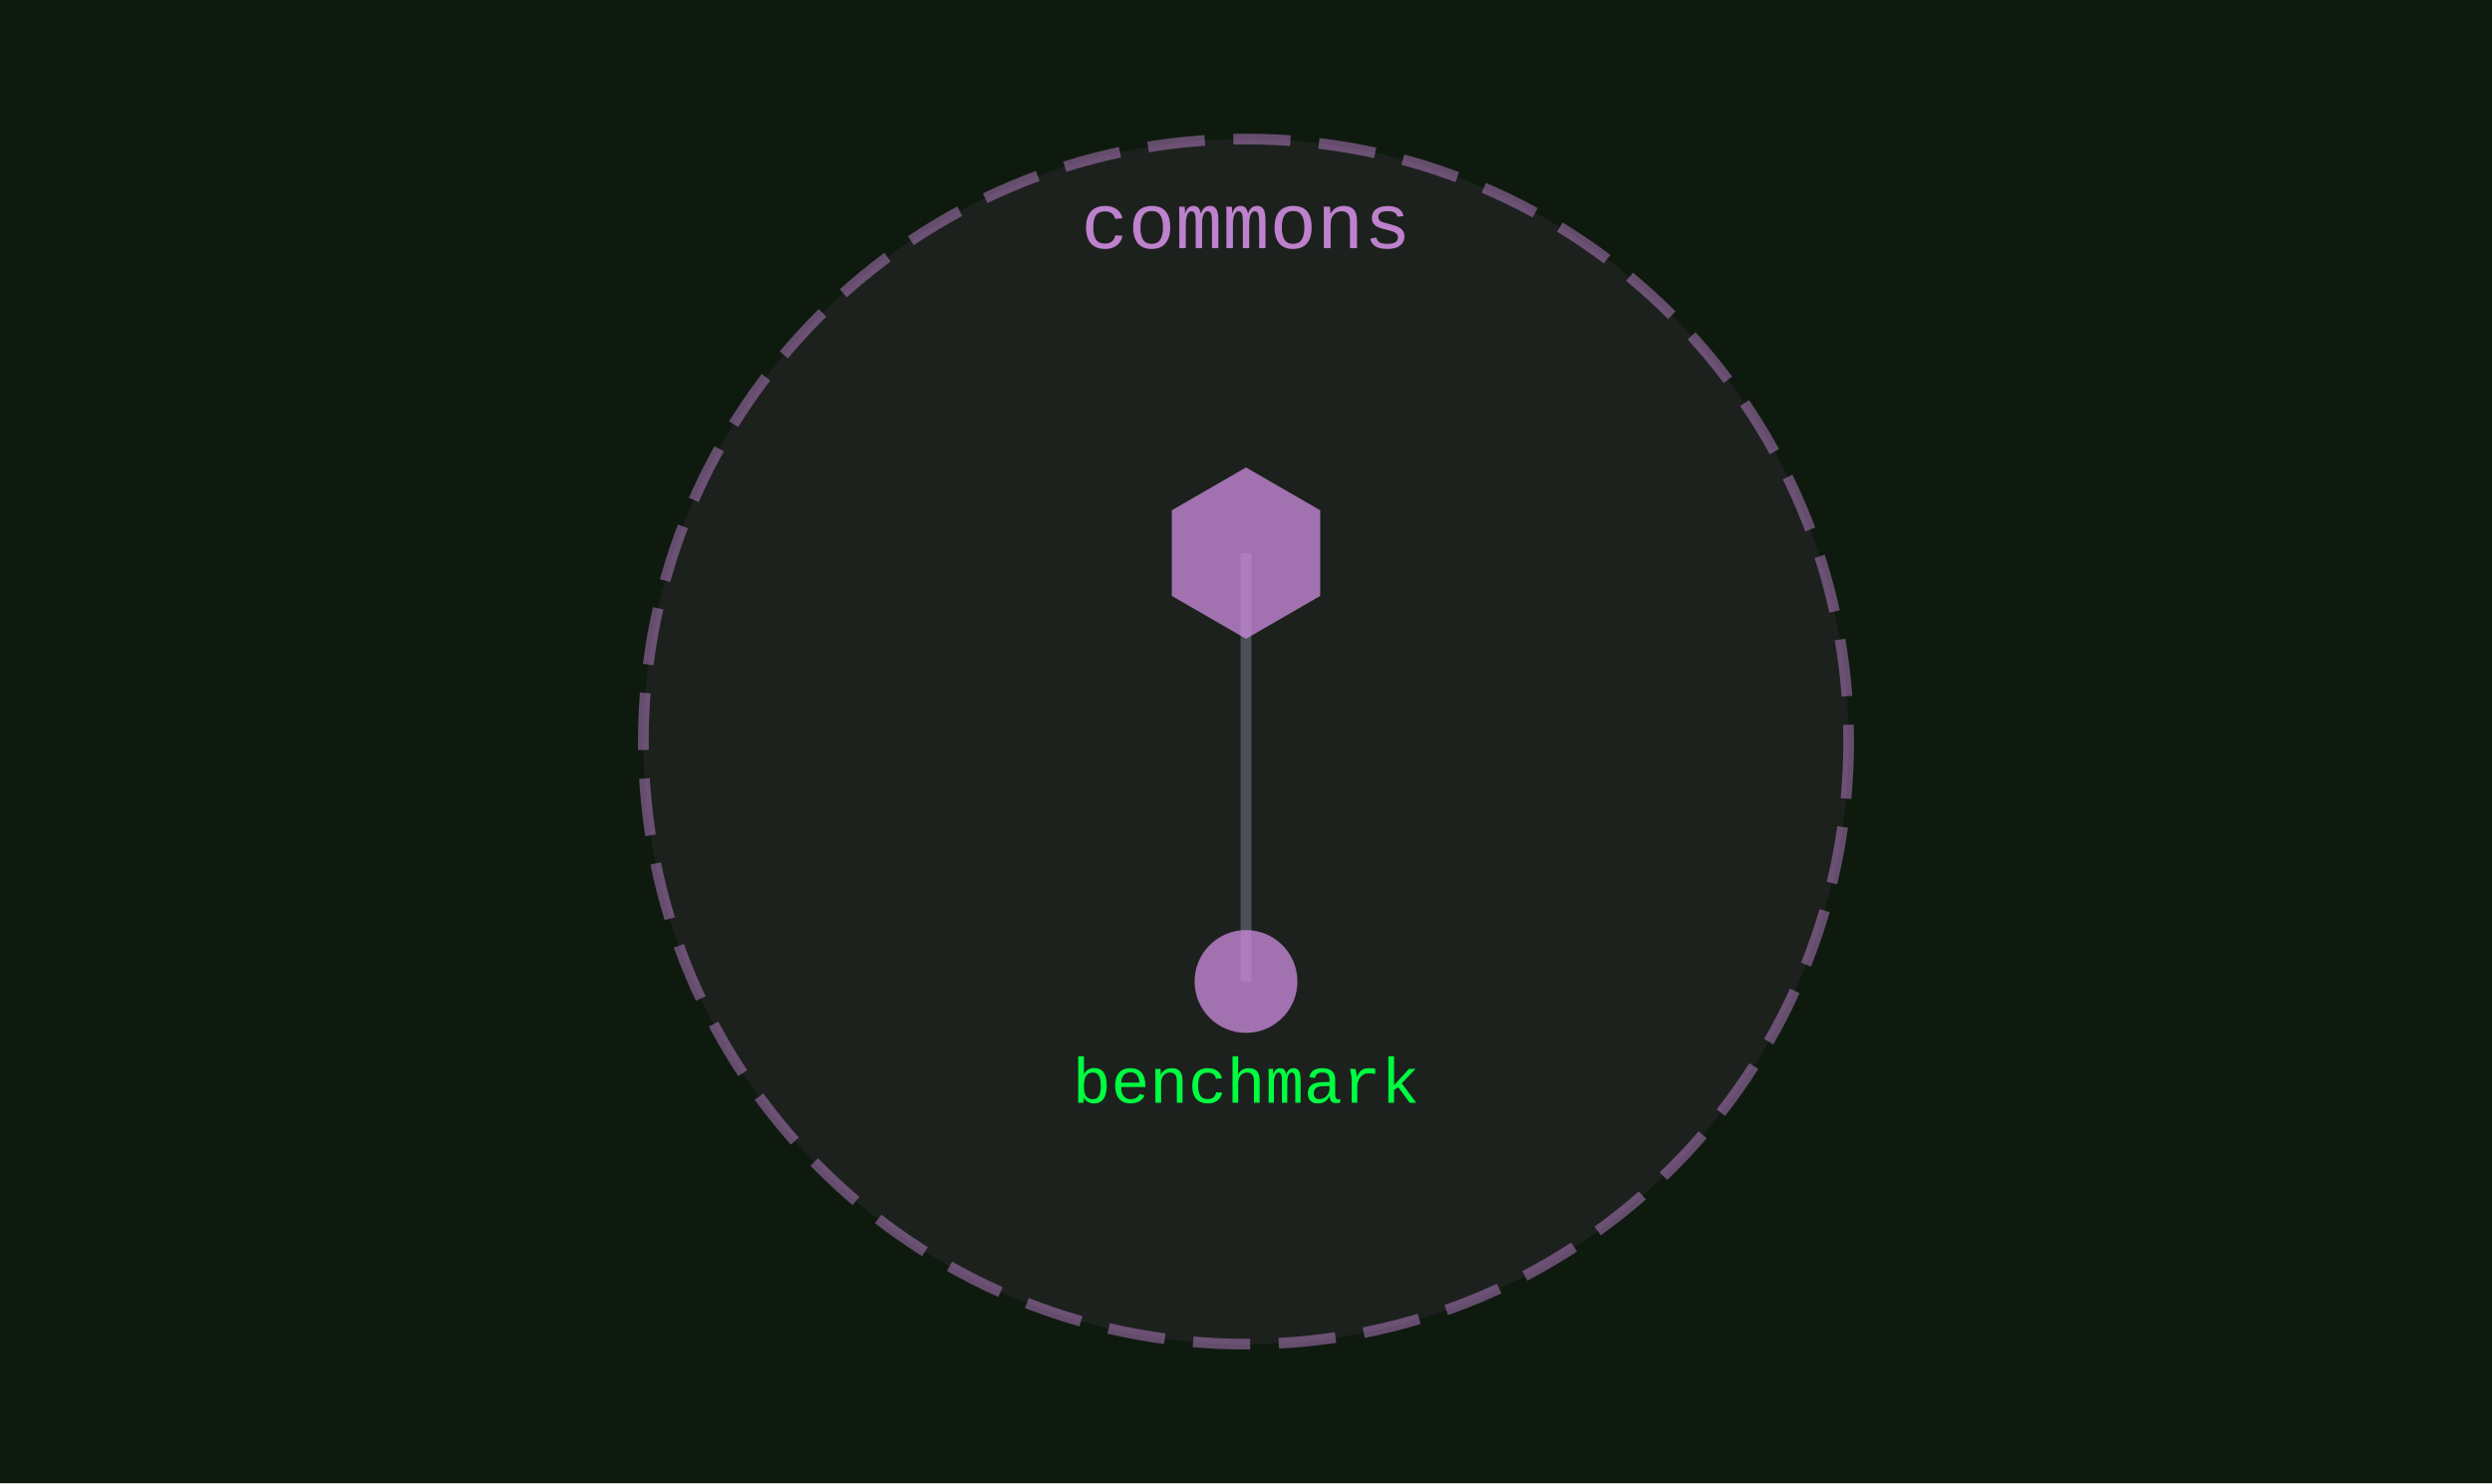
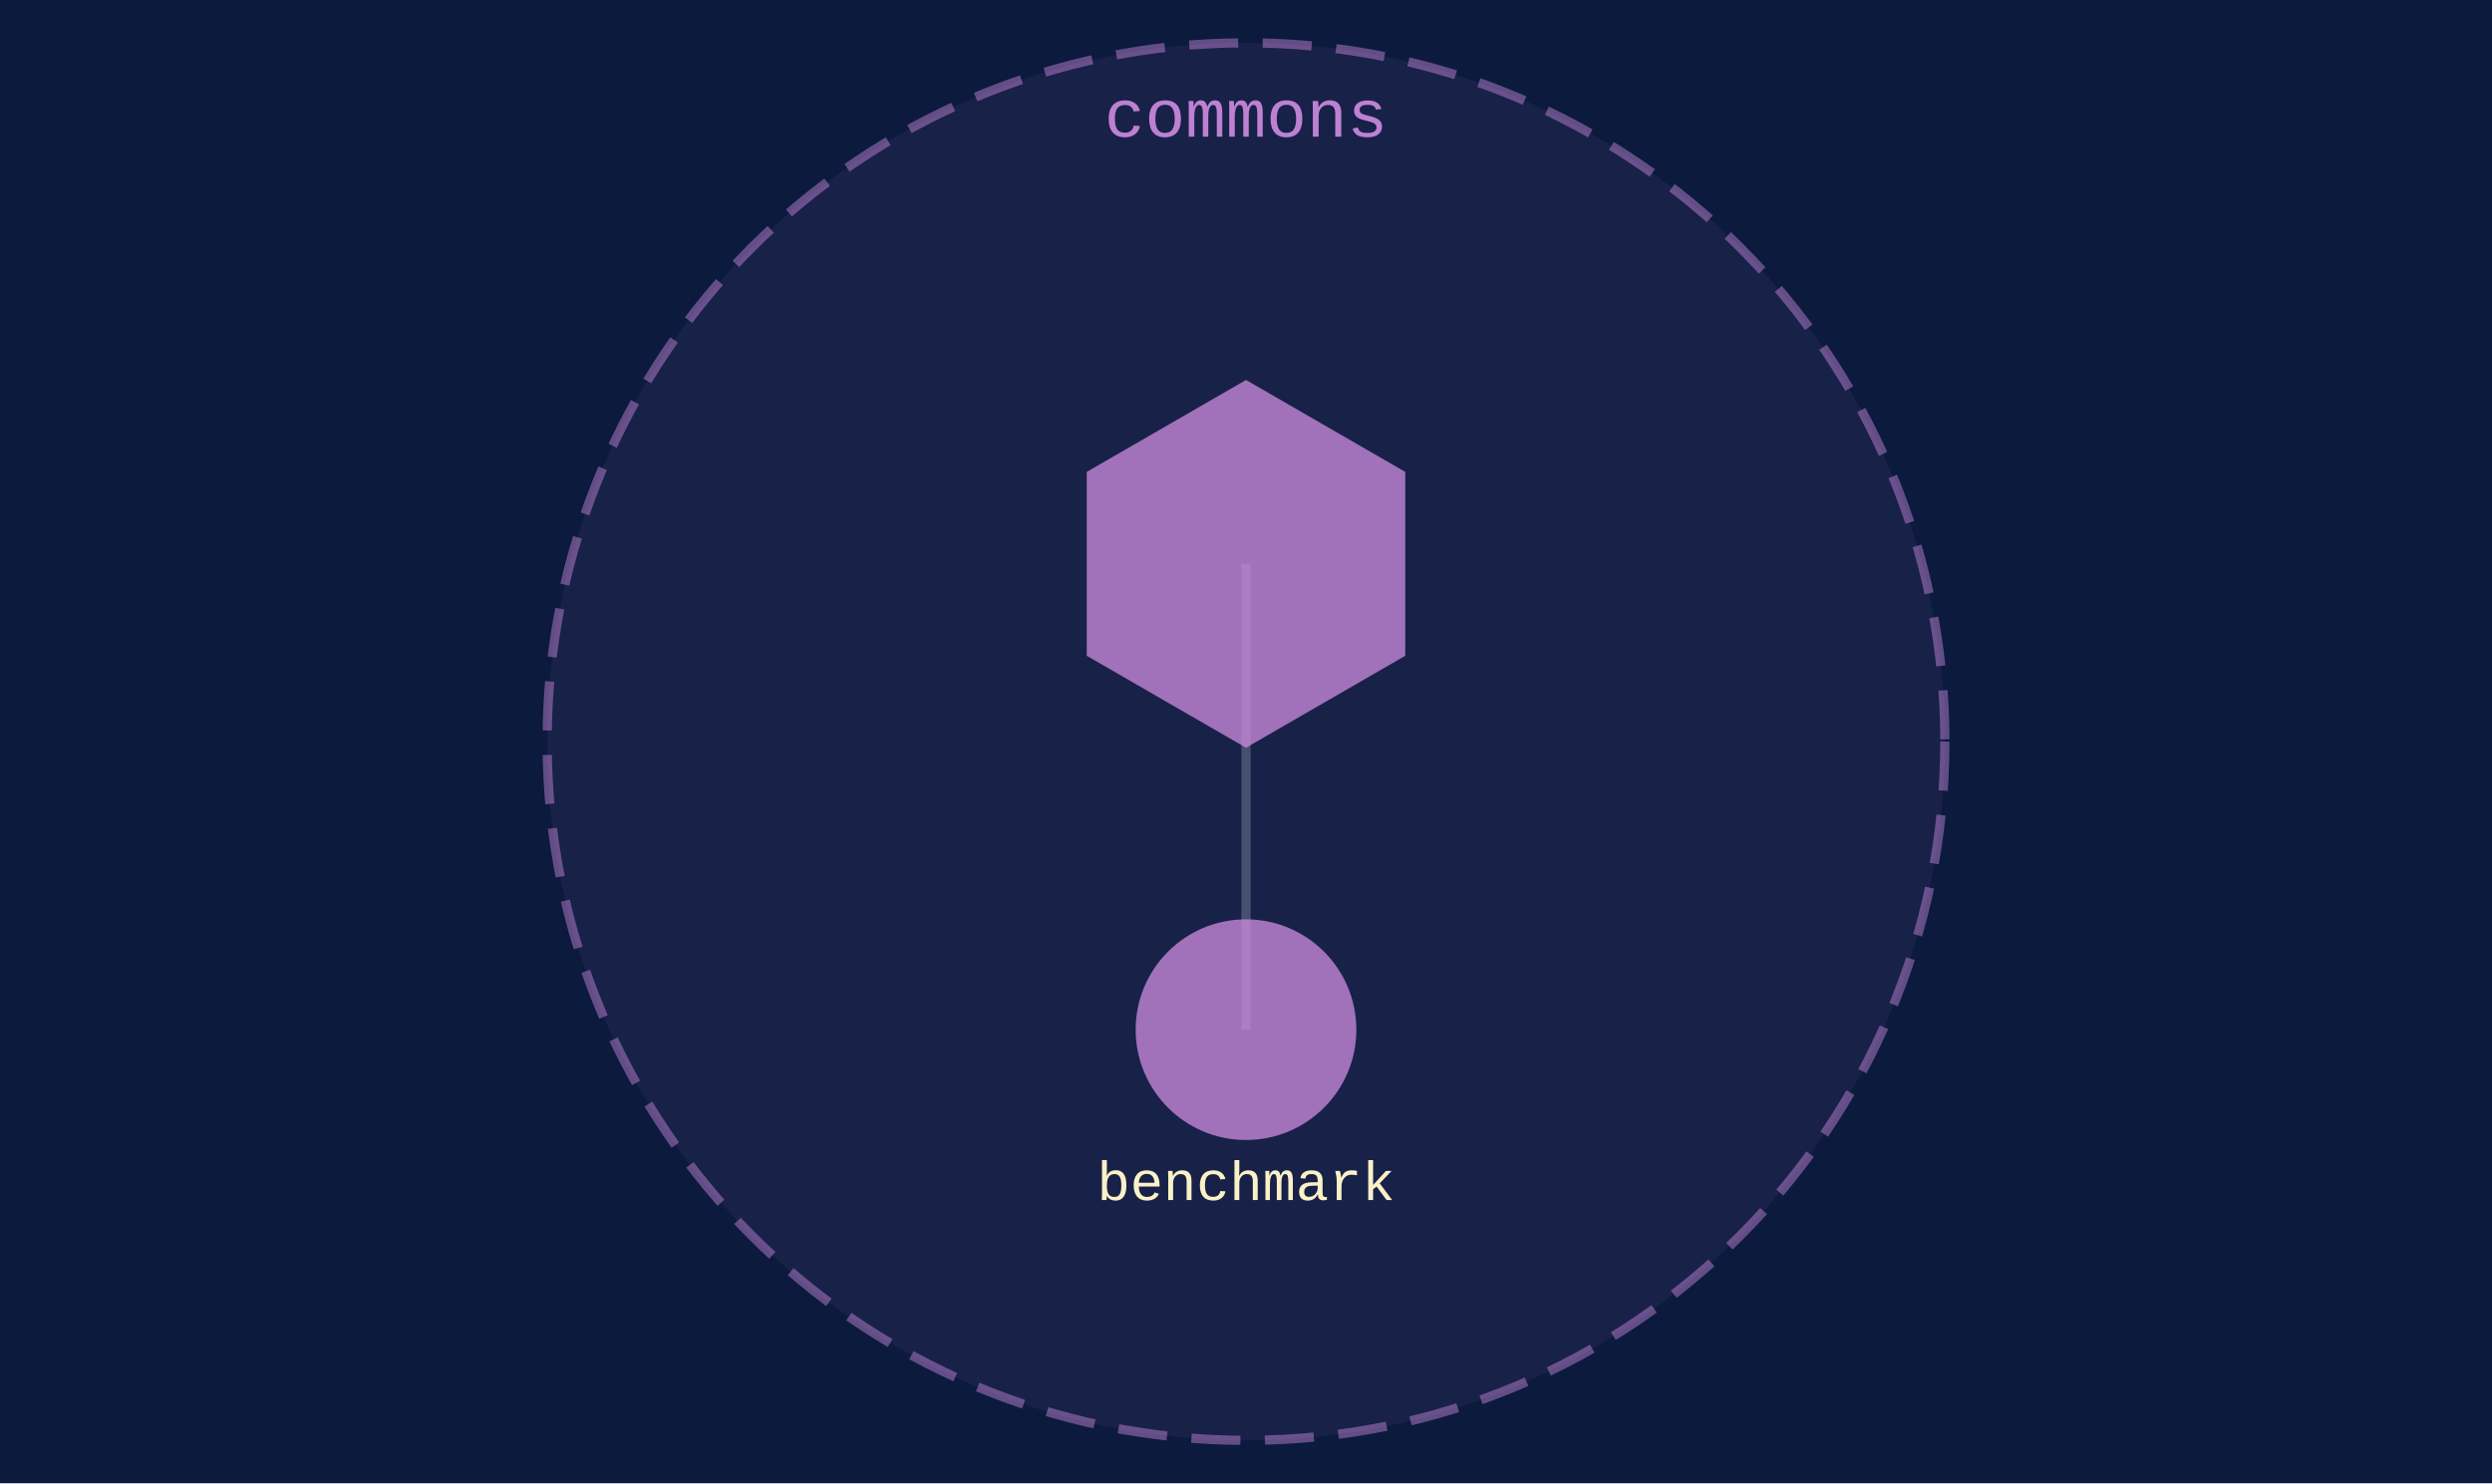
- <svg xmlns="http://www.w3.org/2000/svg" width="1396" height="831" viewBox="0 0 1396 831" style="fill:rgb(0, 0, 0);fill-opacity:1;stroke:none;stroke-width:1px;stroke-opacity:1;stroke-dasharray:none;font-family:Consolas, Monaco, &quot;Courier New&quot;, monospace;font-size:16px;font-weight:400;text-anchor:start;visibility:visible">
-   <rect width="100%" height="100%" fill="rgb(15, 26, 15)" />
-   <g transform="translate(698,309.9) scale(4)">
+ <svg xmlns="http://www.w3.org/2000/svg" width="1396" height="831" viewBox="0 0 1396 831" data-drawn="true" style="fill:rgb(0, 0, 0);fill-opacity:1;stroke:none;stroke-width:1px;stroke-opacity:1;stroke-dasharray:none;font-family:Consolas, Monaco, &quot;Courier New&quot;, monospace;font-size:16px;font-weight:400;text-anchor:start;visibility:visible">
+   <rect width="100%" height="100%" fill="rgb(11, 26, 61)" />
+   <g transform="translate(698,315.9079) scale(3.434211)">
    <g class="compound-backgrounds">
      <g class="compound-group depth-0">
-         <circle cx="1.6165337748745064e-15" cy="26.4" r="84.4" fill="rgba(207, 140, 224, 0.07)" stroke="rgba(207, 140, 224, 0.45)" stroke-width="1.5" stroke-dasharray="8,4" style="fill:rgba(207, 140, 224, 0.07);stroke:rgba(207, 140, 224, 0.45);stroke-width:1.5px;stroke-dasharray:8px, 4px" />
-         <text text-anchor="middle" dominant-baseline="central" data-base-size="11" font-size="11" fill="rgba(207, 140, 224, 0.9)" style="fill:rgba(207, 140, 224, 0.9);font-size:11px;text-anchor:middle;display:block;dominant-baseline:central" x="6.027594366235857e-15" y="-45.638">commons</text>
+         <circle cx="1.775737858763662e-15" cy="29" r="114" fill="rgba(207, 140, 224, 0.07)" stroke="rgba(207, 140, 224, 0.45)" stroke-width="1.5" stroke-dasharray="8,4" style="fill:rgba(207, 140, 224, 0.07);stroke:rgba(207, 140, 224, 0.45);stroke-width:1.5px;stroke-dasharray:8px, 4px" />
+         <text text-anchor="middle" dominant-baseline="central" data-base-size="11" font-size="11" fill="rgba(207, 140, 224, 0.9)" style="fill:rgba(207, 140, 224, 0.9);font-size:11px;text-anchor:middle;display:block;dominant-baseline:central" x="7.998389703953866e-15" y="-72.624">commons</text>
      </g>
    </g>
    <g class="links">
-       <line class="stream-edge" data-from="family::commons" data-to="repo::benchmark" data-style="solid" x1="0" y1="1.4210854715202004e-14" x2="3.67394039744206e-15" y2="60" stroke="#8a93a6" stroke-opacity="0.42" stroke-width="1.5" opacity="1" style="stroke:rgb(138, 147, 166);stroke-width:1.5px;stroke-opacity:0.42" />
+       <line class="stream-edge" data-from="family::commons" data-to="repo::benchmark" data-style="solid" x1="0" y1="0" x2="4.653657836759942e-15" y2="76" stroke="#8a93a6" stroke-opacity="0.42" stroke-width="1.5" opacity="1" style="stroke:rgb(138, 147, 166);stroke-width:1.5px;stroke-opacity:0.42" />
    </g>
    <g class="nodes">
-       <g class="graph-node" data-node-id="family::commons" transform="translate(0, 1.4210854715202004e-14) scale(1,1)" opacity="1">
-         <path d="M 0 -12 L 10.392 -6 L 10.392 6 L 0 12 L -10.392 6 L -10.392 -6 Z" fill="#cf8ce0" data-base-fill="#cf8ce0" fill-opacity="0.75" stroke="#fff" stroke-width="0" style="fill:rgb(207, 140, 224);fill-opacity:0.75;stroke:rgb(255, 255, 255);stroke-width:0px" />
+       <g class="graph-node" data-node-id="family::commons" transform="scale(1,1)" opacity="1">
+         <path d="M 0 -30 L 25.98 -15 L 25.98 15 L 0 30 L -25.98 15 L -25.98 -15 Z" fill="#cf8ce0" data-base-fill="#cf8ce0" fill-opacity="0.75" stroke="#fff" stroke-width="0" style="fill:rgb(207, 140, 224);fill-opacity:0.75;stroke:rgb(255, 255, 255);stroke-width:0px" />
      </g>
-       <g class="graph-node" data-node-id="repo::benchmark" transform="translate(3.673940610695063e-15, 60) scale(1,1)" opacity="1">
-         <path d="M 7.2 0 A 7.2 7.2 0 1 1 -7.2 0 A 7.2 7.2 0 1 1 7.2 0 Z" fill="#cf8ce0" data-base-fill="#cf8ce0" fill-opacity="0.75" stroke="#fff" stroke-width="0" style="fill:rgb(207, 140, 224);fill-opacity:0.75;stroke:rgb(255, 255, 255);stroke-width:0px" />
+       <g class="graph-node" data-node-id="repo::benchmark" transform="translate(4.65365788100496e-15, 76) scale(1,1)" opacity="1">
+         <path d="M 18 0 A 18 18 0 1 1 -18 0 A 18 18 0 1 1 18 0 Z" fill="#cf8ce0" data-base-fill="#cf8ce0" fill-opacity="0.75" stroke="#fff" stroke-width="0" style="fill:rgb(207, 140, 224);fill-opacity:0.75;stroke:rgb(255, 255, 255);stroke-width:0px" />
      </g>
    </g>
    <g class="labels">
-       <text data-node-id="family::commons" font-size="9" fill="#00ff41" x="0" y="24" text-anchor="middle" dominant-baseline="auto" opacity="1" style="fill:rgb(0, 255, 65);font-size:9px;text-anchor:middle;display:none">commons</text>
-       <text data-node-id="repo::benchmark" font-size="9" fill="#00ff41" x="3.67394039744206e-15" y="72.2" text-anchor="middle" dominant-baseline="hanging" opacity="1" style="fill:rgb(0, 255, 65);font-size:9px;text-anchor:middle;display:block;dominant-baseline:hanging" visibility="visible">benchmark</text>
+       <text data-node-id="family::commons" font-size="9" fill="#fbf1c7" x="0" y="42" text-anchor="middle" dominant-baseline="auto" opacity="1" style="fill:rgb(251, 241, 199);font-size:9px;text-anchor:middle;display:none">commons</text>
+       <text data-node-id="repo::benchmark" font-size="9" fill="#fbf1c7" x="4.653657836759942e-15" y="99" text-anchor="middle" dominant-baseline="hanging" opacity="1" style="fill:rgb(251, 241, 199);font-size:9px;text-anchor:middle;display:block;dominant-baseline:hanging" visibility="visible">benchmark</text>
    </g>
  </g>
  <g class="rad-layer" pointer-events="none" />
</svg>
